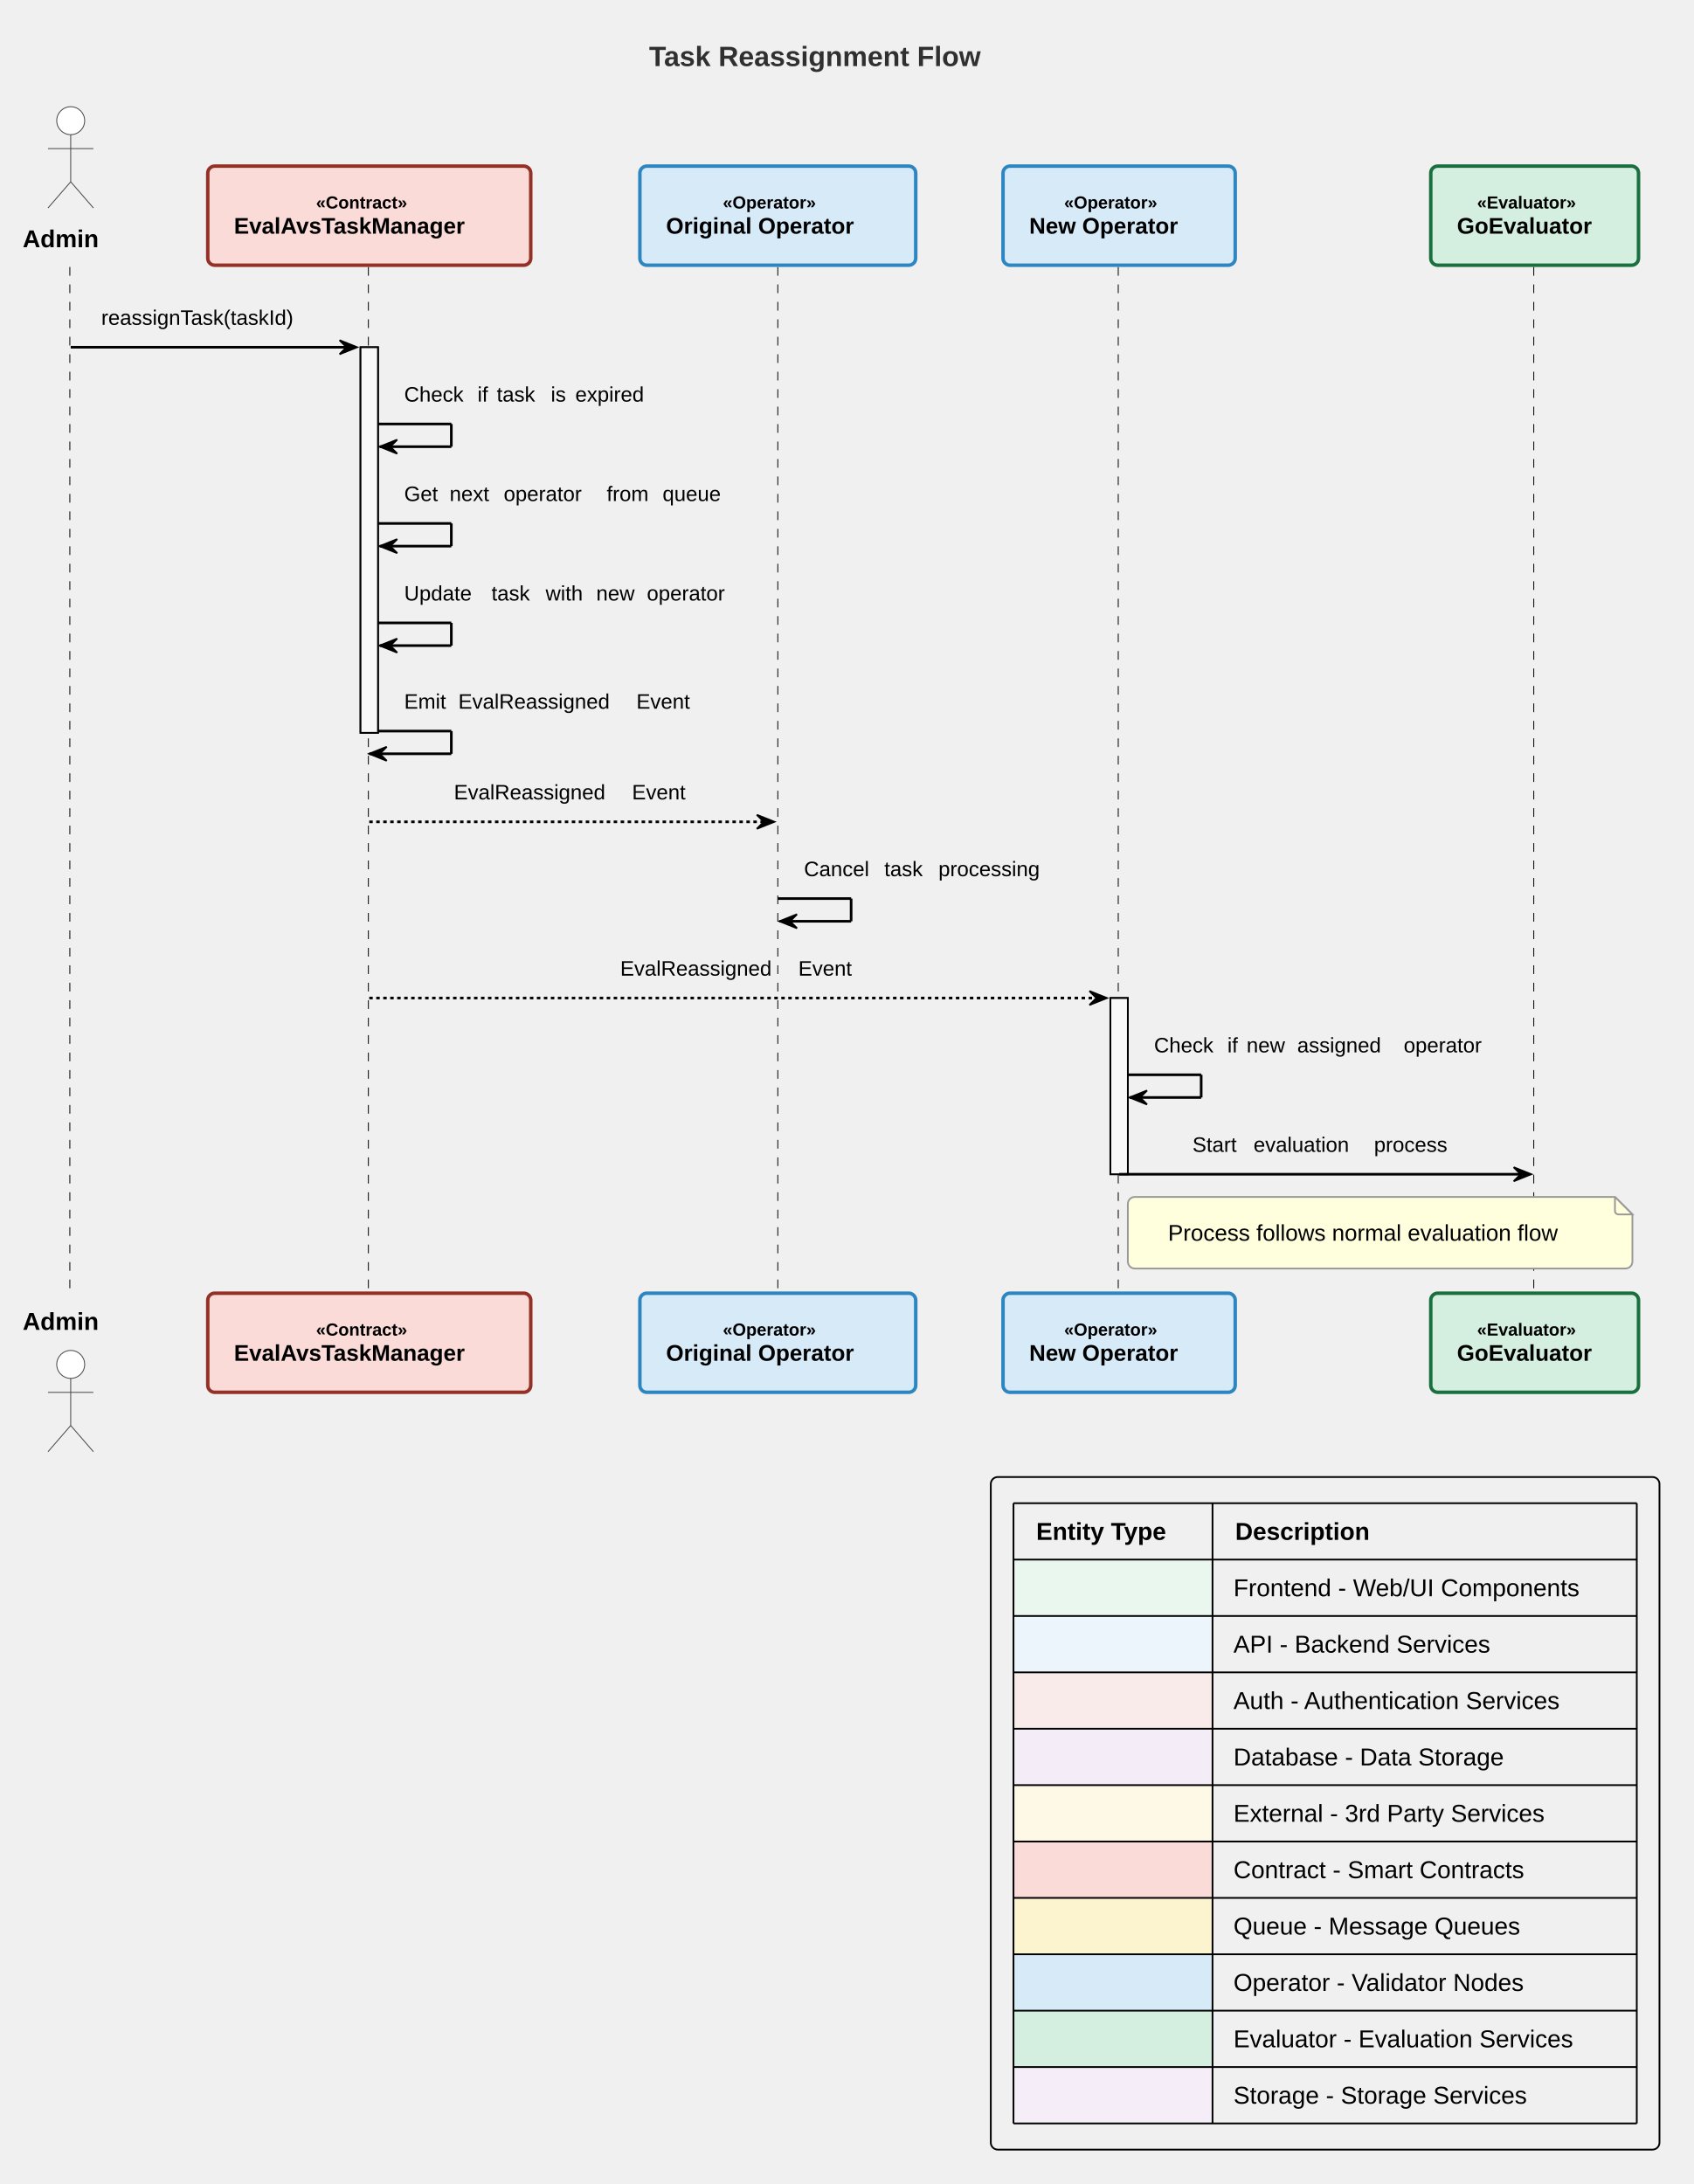
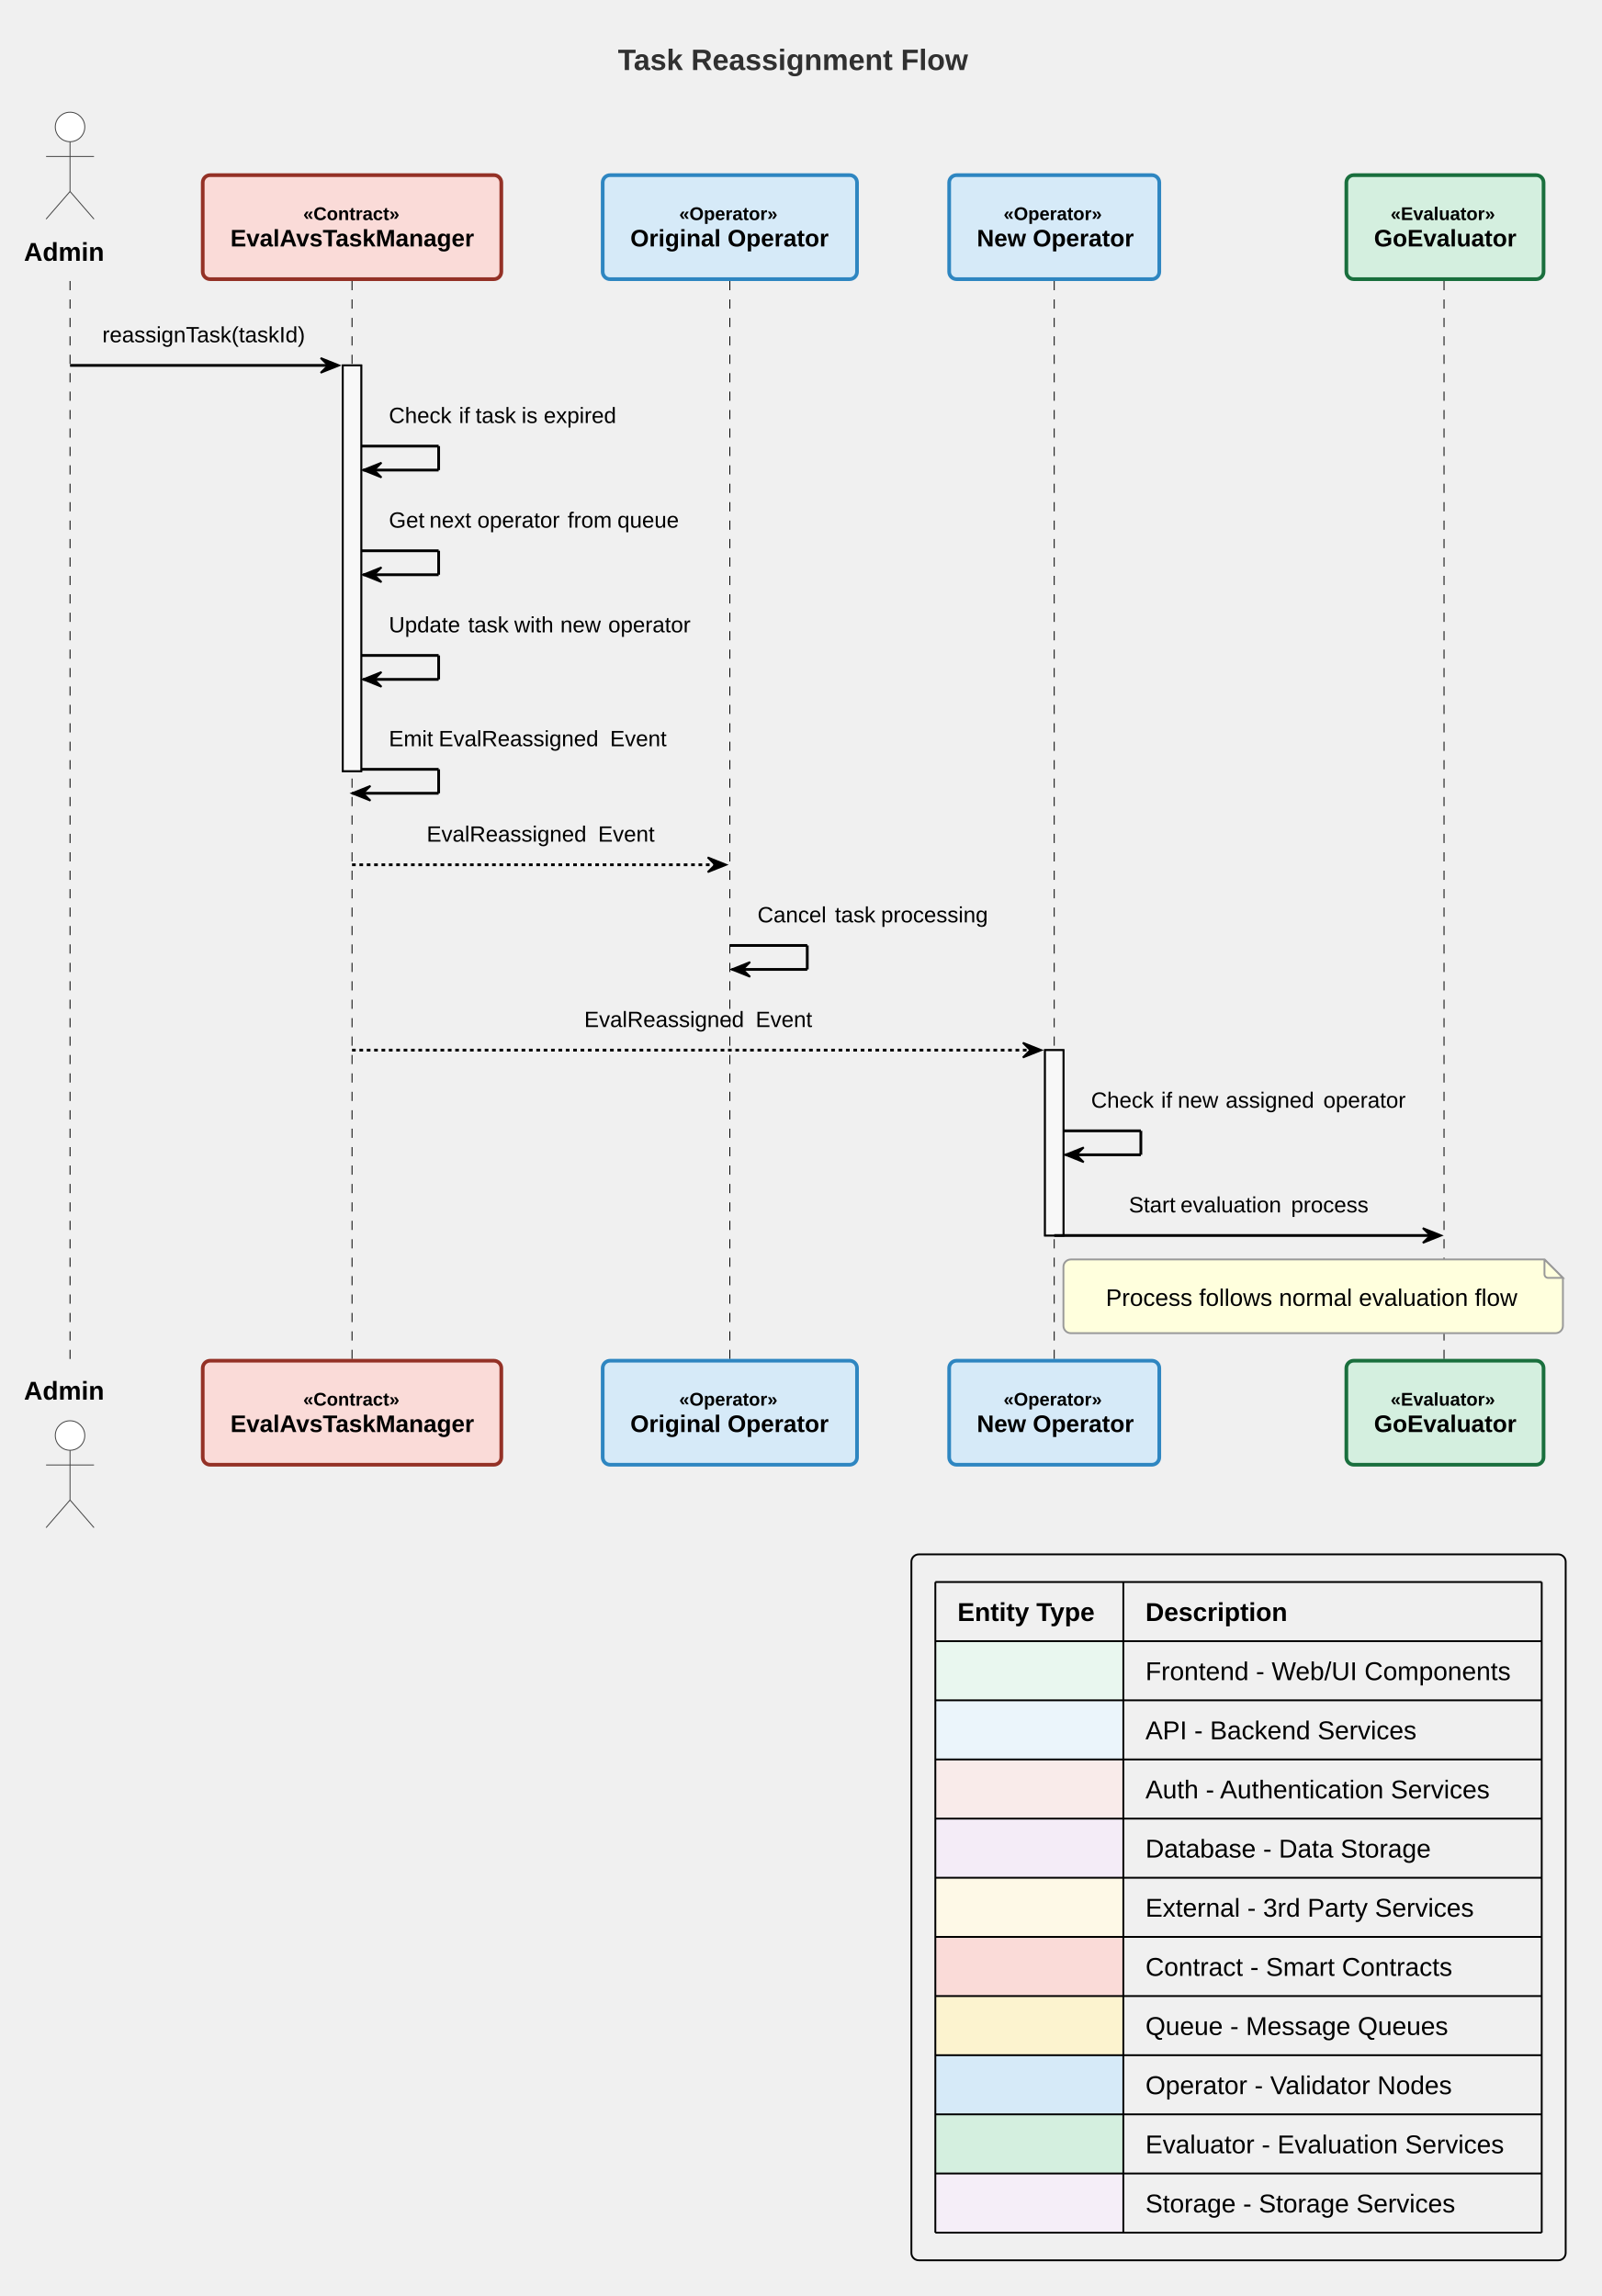
- <svg xmlns="http://www.w3.org/2000/svg" contentStyleType="text/css" height="1251px" preserveAspectRatio="none" style="width:970px;height:1251px;background:#FFFFFF;" version="1.1" viewBox="0 0 970 1251" width="970px" zoomAndPan="magnify">
+ <svg xmlns="http://www.w3.org/2000/svg" contentStyleType="text/css" height="1246px" preserveAspectRatio="none" style="width:869px;height:1246px;background:#FFFFFF;" version="1.1" viewBox="0 0 869 1246" width="869px" zoomAndPan="magnify">
  <defs />
  <g>
-     <text fill="#303030" font-family="Arial" font-size="16" font-weight="bold" lengthAdjust="spacing" textLength="219" x="371.75" y="37.852">Task Reassignment Flow</text>
-     <rect fill="#F8F8F8" height="220.875" style="stroke:#000000;stroke-width:1.0;" width="10" x="206.5" y="198.891" />
-     <rect fill="#F8F8F8" height="100.938" style="stroke:#000000;stroke-width:1.0;" width="10" x="636" y="571.672" />
-     <line style="stroke:#000000;stroke-width:0.5;stroke-dasharray:5.0,5.0;" x1="40" x2="40" y1="152.922" y2="741.742" />
-     <line style="stroke:#000000;stroke-width:0.5;stroke-dasharray:5.0,5.0;" x1="211" x2="211" y1="152.922" y2="741.742" />
-     <line style="stroke:#000000;stroke-width:0.5;stroke-dasharray:5.0,5.0;" x1="445.5" x2="445.5" y1="152.922" y2="741.742" />
-     <line style="stroke:#000000;stroke-width:0.5;stroke-dasharray:5.0,5.0;" x1="640.5" x2="640.5" y1="152.922" y2="741.742" />
-     <line style="stroke:#000000;stroke-width:0.5;stroke-dasharray:5.0,5.0;" x1="878.5" x2="878.5" y1="152.922" y2="741.742" />
-     <text fill="#000000" font-family="Arial" font-size="14" font-weight="bold" lengthAdjust="spacing" textLength="49" x="13" y="141.62">Admin</text>
-     <ellipse cx="40.5" cy="69.125" fill="#FFFFFF" rx="8" ry="8" style="stroke:#454545;stroke-width:0.5;" />
-     <path d="M40.5,77.125 L40.5,104.125 M27.5,85.125 L53.5,85.125 M40.5,104.125 L27.5,119.125 M40.5,104.125 L53.5,119.125 " fill="none" style="stroke:#454545;stroke-width:0.5;" />
-     <text fill="#000000" font-family="Arial" font-size="14" font-weight="bold" lengthAdjust="spacing" textLength="49" x="13" y="761.737">Admin</text>
-     <ellipse cx="40.5" cy="781.539" fill="#FFFFFF" rx="8" ry="8" style="stroke:#454545;stroke-width:0.5;" />
-     <path d="M40.5,789.539 L40.5,816.539 M27.5,797.539 L53.5,797.539 M40.5,816.539 L27.5,831.539 M40.5,816.539 L53.5,831.539 " fill="none" style="stroke:#454545;stroke-width:0.5;" />
-     <rect fill="#FADBD8" height="56.773" rx="4" ry="4" style="stroke:#943126;stroke-width:2.0;" width="185" x="119" y="95.148" />
-     <text fill="#000000" font-family="Arial" font-size="10" font-weight="bold" lengthAdjust="spacing" textLength="61" x="181" y="119.431">«Contract»</text>
-     <text fill="#000000" font-family="Arial" font-size="13" font-weight="bold" lengthAdjust="spacing" textLength="155" x="134" y="133.856">EvalAvsTaskManager</text>
-     <rect fill="#FADBD8" height="56.773" rx="4" ry="4" style="stroke:#943126;stroke-width:2.0;" width="185" x="119" y="740.742" />
-     <text fill="#000000" font-family="Arial" font-size="10" font-weight="bold" lengthAdjust="spacing" textLength="61" x="181" y="765.024">«Contract»</text>
-     <text fill="#000000" font-family="Arial" font-size="13" font-weight="bold" lengthAdjust="spacing" textLength="155" x="134" y="779.45">EvalAvsTaskManager</text>
-     <rect fill="#D6EAF8" height="56.773" rx="4" ry="4" style="stroke:#2E86C1;stroke-width:2.0;" width="158" x="366.5" y="95.148" />
-     <text fill="#000000" font-family="Arial" font-size="10" font-weight="bold" lengthAdjust="spacing" textLength="63" x="414" y="119.431">«Operator»</text>
-     <text fill="#000000" font-family="Arial" font-size="13" font-weight="bold" lengthAdjust="spacing" textLength="128" x="381.5" y="133.856">Original Operator</text>
-     <rect fill="#D6EAF8" height="56.773" rx="4" ry="4" style="stroke:#2E86C1;stroke-width:2.0;" width="158" x="366.5" y="740.742" />
-     <text fill="#000000" font-family="Arial" font-size="10" font-weight="bold" lengthAdjust="spacing" textLength="63" x="414" y="765.024">«Operator»</text>
-     <text fill="#000000" font-family="Arial" font-size="13" font-weight="bold" lengthAdjust="spacing" textLength="128" x="381.5" y="779.45">Original Operator</text>
-     <rect fill="#D6EAF8" height="56.773" rx="4" ry="4" style="stroke:#2E86C1;stroke-width:2.0;" width="133" x="574.5" y="95.148" />
-     <text fill="#000000" font-family="Arial" font-size="10" font-weight="bold" lengthAdjust="spacing" textLength="63" x="609.5" y="119.431">«Operator»</text>
-     <text fill="#000000" font-family="Arial" font-size="13" font-weight="bold" lengthAdjust="spacing" textLength="103" x="589.5" y="133.856">New Operator</text>
-     <rect fill="#D6EAF8" height="56.773" rx="4" ry="4" style="stroke:#2E86C1;stroke-width:2.0;" width="133" x="574.5" y="740.742" />
-     <text fill="#000000" font-family="Arial" font-size="10" font-weight="bold" lengthAdjust="spacing" textLength="63" x="609.5" y="765.024">«Operator»</text>
-     <text fill="#000000" font-family="Arial" font-size="13" font-weight="bold" lengthAdjust="spacing" textLength="103" x="589.5" y="779.45">New Operator</text>
-     <rect fill="#D4EFDF" height="56.773" rx="4" ry="4" style="stroke:#196F3D;stroke-width:2.0;" width="119" x="819.5" y="95.148" />
-     <text fill="#000000" font-family="Arial" font-size="10" font-weight="bold" lengthAdjust="spacing" textLength="66" x="846" y="119.431">«Evaluator»</text>
-     <text fill="#000000" font-family="Arial" font-size="13" font-weight="bold" lengthAdjust="spacing" textLength="89" x="834.5" y="133.856">GoEvaluator</text>
-     <rect fill="#D4EFDF" height="56.773" rx="4" ry="4" style="stroke:#196F3D;stroke-width:2.0;" width="119" x="819.5" y="740.742" />
-     <text fill="#000000" font-family="Arial" font-size="10" font-weight="bold" lengthAdjust="spacing" textLength="66" x="846" y="765.024">«Evaluator»</text>
-     <text fill="#000000" font-family="Arial" font-size="13" font-weight="bold" lengthAdjust="spacing" textLength="89" x="834.5" y="779.45">GoEvaluator</text>
-     <rect fill="#F8F8F8" height="220.875" style="stroke:#000000;stroke-width:1.0;" width="10" x="206.5" y="198.891" />
-     <rect fill="#F8F8F8" height="100.938" style="stroke:#000000;stroke-width:1.0;" width="10" x="636" y="571.672" />
-     <polygon fill="#000000" points="194.5,194.891,204.5,198.891,194.5,202.891,198.5,198.891" style="stroke:#000000;stroke-width:1.0;" />
-     <line style="stroke:#000000;stroke-width:1.5;" x1="40.5" x2="200.5" y1="198.891" y2="198.891" />
-     <text fill="#000000" font-family="Arial" font-size="12" lengthAdjust="spacing" textLength="131" x="58" y="186.06">reassignTask(taskId)</text>
-     <line style="stroke:#000000;stroke-width:1.5;" x1="216.5" x2="258.5" y1="242.859" y2="242.859" />
-     <line style="stroke:#000000;stroke-width:1.5;" x1="258.5" x2="258.5" y1="242.859" y2="255.859" />
-     <line style="stroke:#000000;stroke-width:1.5;" x1="217.5" x2="258.5" y1="255.859" y2="255.859" />
-     <polygon fill="#000000" points="227.5,251.859,217.5,255.859,227.5,259.859,223.5,255.859" style="stroke:#000000;stroke-width:1.0;" />
-     <text fill="#000000" font-family="Arial" font-size="12" lengthAdjust="spacing" textLength="38" x="231.5" y="230.029">Check</text>
-     <text fill="#000000" font-family="Arial" font-size="12" lengthAdjust="spacing" textLength="4" x="269.5" y="230.029"> </text>
-     <text fill="#000000" font-family="Arial" font-size="12" lengthAdjust="spacing" textLength="7" x="273.5" y="230.029">if</text>
-     <text fill="#000000" font-family="Arial" font-size="12" lengthAdjust="spacing" textLength="4" x="280.5" y="230.029"> </text>
-     <text fill="#000000" font-family="Arial" font-size="12" lengthAdjust="spacing" textLength="27" x="284.5" y="230.029">task</text>
-     <text fill="#000000" font-family="Arial" font-size="12" lengthAdjust="spacing" textLength="4" x="311.5" y="230.029"> </text>
-     <text fill="#000000" font-family="Arial" font-size="12" lengthAdjust="spacing" textLength="10" x="315.5" y="230.029">is</text>
-     <text fill="#000000" font-family="Arial" font-size="12" lengthAdjust="spacing" textLength="4" x="325.5" y="230.029"> </text>
-     <text fill="#000000" font-family="Arial" font-size="12" lengthAdjust="spacing" textLength="46" x="329.5" y="230.029">expired</text>
-     <line style="stroke:#000000;stroke-width:1.5;" x1="216.5" x2="258.5" y1="299.828" y2="299.828" />
-     <line style="stroke:#000000;stroke-width:1.5;" x1="258.5" x2="258.5" y1="299.828" y2="312.828" />
-     <line style="stroke:#000000;stroke-width:1.5;" x1="217.5" x2="258.5" y1="312.828" y2="312.828" />
-     <polygon fill="#000000" points="227.5,308.828,217.5,312.828,227.5,316.828,223.5,312.828" style="stroke:#000000;stroke-width:1.0;" />
-     <text fill="#000000" font-family="Arial" font-size="12" lengthAdjust="spacing" textLength="22" x="231.5" y="286.998">Get</text>
-     <text fill="#000000" font-family="Arial" font-size="12" lengthAdjust="spacing" textLength="4" x="253.5" y="286.998"> </text>
-     <text fill="#000000" font-family="Arial" font-size="12" lengthAdjust="spacing" textLength="27" x="257.5" y="286.998">next</text>
-     <text fill="#000000" font-family="Arial" font-size="12" lengthAdjust="spacing" textLength="4" x="284.5" y="286.998"> </text>
-     <text fill="#000000" font-family="Arial" font-size="12" lengthAdjust="spacing" textLength="55" x="288.5" y="286.998">operator</text>
-     <text fill="#000000" font-family="Arial" font-size="12" lengthAdjust="spacing" textLength="4" x="343.5" y="286.998"> </text>
-     <text fill="#000000" font-family="Arial" font-size="12" lengthAdjust="spacing" textLength="28" x="347.5" y="286.998">from</text>
-     <text fill="#000000" font-family="Arial" font-size="12" lengthAdjust="spacing" textLength="4" x="375.5" y="286.998"> </text>
-     <text fill="#000000" font-family="Arial" font-size="12" lengthAdjust="spacing" textLength="40" x="379.5" y="286.998">queue</text>
-     <line style="stroke:#000000;stroke-width:1.5;" x1="216.5" x2="258.5" y1="356.797" y2="356.797" />
-     <line style="stroke:#000000;stroke-width:1.5;" x1="258.5" x2="258.5" y1="356.797" y2="369.797" />
-     <line style="stroke:#000000;stroke-width:1.5;" x1="217.5" x2="258.5" y1="369.797" y2="369.797" />
-     <polygon fill="#000000" points="227.5,365.797,217.5,369.797,227.5,373.797,223.5,369.797" style="stroke:#000000;stroke-width:1.0;" />
-     <text fill="#000000" font-family="Arial" font-size="12" lengthAdjust="spacing" textLength="46" x="231.5" y="343.967">Update</text>
-     <text fill="#000000" font-family="Arial" font-size="12" lengthAdjust="spacing" textLength="4" x="277.5" y="343.967"> </text>
-     <text fill="#000000" font-family="Arial" font-size="12" lengthAdjust="spacing" textLength="27" x="281.5" y="343.967">task</text>
-     <text fill="#000000" font-family="Arial" font-size="12" lengthAdjust="spacing" textLength="4" x="308.5" y="343.967"> </text>
-     <text fill="#000000" font-family="Arial" font-size="12" lengthAdjust="spacing" textLength="25" x="312.5" y="343.967">with</text>
-     <text fill="#000000" font-family="Arial" font-size="12" lengthAdjust="spacing" textLength="4" x="337.5" y="343.967"> </text>
-     <text fill="#000000" font-family="Arial" font-size="12" lengthAdjust="spacing" textLength="25" x="341.5" y="343.967">new</text>
-     <text fill="#000000" font-family="Arial" font-size="12" lengthAdjust="spacing" textLength="4" x="366.5" y="343.967"> </text>
-     <text fill="#000000" font-family="Arial" font-size="12" lengthAdjust="spacing" textLength="55" x="370.5" y="343.967">operator</text>
-     <line style="stroke:#000000;stroke-width:1.5;" x1="216.5" x2="258.5" y1="418.766" y2="418.766" />
-     <line style="stroke:#000000;stroke-width:1.5;" x1="258.5" x2="258.5" y1="418.766" y2="431.766" />
-     <line style="stroke:#000000;stroke-width:1.5;" x1="211.5" x2="258.5" y1="431.766" y2="431.766" />
-     <polygon fill="#000000" points="221.5,427.766,211.5,431.766,221.5,435.766,217.5,431.766" style="stroke:#000000;stroke-width:1.0;" />
-     <text fill="#000000" font-family="Arial" font-size="12" lengthAdjust="spacing" textLength="27" x="231.5" y="405.935">Emit</text>
-     <text fill="#000000" font-family="Arial" font-size="12" lengthAdjust="spacing" textLength="4" x="258.5" y="405.935"> </text>
-     <text fill="#000000" font-family="Arial" font-size="12" lengthAdjust="spacing" textLength="98" x="262.5" y="405.935">EvalReassigned</text>
-     <text fill="#000000" font-family="Arial" font-size="12" lengthAdjust="spacing" textLength="4" x="360.5" y="405.935"> </text>
-     <text fill="#000000" font-family="Arial" font-size="12" lengthAdjust="spacing" textLength="35" x="364.5" y="405.935">Event</text>
-     <polygon fill="#000000" points="433.5,466.734,443.5,470.734,433.5,474.734,437.5,470.734" style="stroke:#000000;stroke-width:1.0;" />
-     <line style="stroke:#000000;stroke-width:1.5;stroke-dasharray:2.0,2.0;" x1="211.5" x2="439.5" y1="470.734" y2="470.734" />
-     <text fill="#000000" font-family="Arial" font-size="12" lengthAdjust="spacing" textLength="98" x="260" y="457.904">EvalReassigned</text>
-     <text fill="#000000" font-family="Arial" font-size="12" lengthAdjust="spacing" textLength="4" x="358" y="457.904"> </text>
-     <text fill="#000000" font-family="Arial" font-size="12" lengthAdjust="spacing" textLength="35" x="362" y="457.904">Event</text>
-     <line style="stroke:#000000;stroke-width:1.5;" x1="445.5" x2="487.5" y1="514.703" y2="514.703" />
-     <line style="stroke:#000000;stroke-width:1.5;" x1="487.5" x2="487.5" y1="514.703" y2="527.703" />
-     <line style="stroke:#000000;stroke-width:1.5;" x1="446.5" x2="487.5" y1="527.703" y2="527.703" />
-     <polygon fill="#000000" points="456.5,523.703,446.5,527.703,456.5,531.703,452.5,527.703" style="stroke:#000000;stroke-width:1.0;" />
-     <text fill="#000000" font-family="Arial" font-size="12" lengthAdjust="spacing" textLength="42" x="460.5" y="501.873">Cancel</text>
-     <text fill="#000000" font-family="Arial" font-size="12" lengthAdjust="spacing" textLength="4" x="502.5" y="501.873"> </text>
-     <text fill="#000000" font-family="Arial" font-size="12" lengthAdjust="spacing" textLength="27" x="506.5" y="501.873">task</text>
-     <text fill="#000000" font-family="Arial" font-size="12" lengthAdjust="spacing" textLength="4" x="533.5" y="501.873"> </text>
-     <text fill="#000000" font-family="Arial" font-size="12" lengthAdjust="spacing" textLength="69" x="537.5" y="501.873">processing</text>
-     <polygon fill="#000000" points="624,567.672,634,571.672,624,575.672,628,571.672" style="stroke:#000000;stroke-width:1.0;" />
-     <line style="stroke:#000000;stroke-width:1.5;stroke-dasharray:2.0,2.0;" x1="211.5" x2="630" y1="571.672" y2="571.672" />
-     <text fill="#000000" font-family="Arial" font-size="12" lengthAdjust="spacing" textLength="98" x="355.25" y="558.842">EvalReassigned</text>
-     <text fill="#000000" font-family="Arial" font-size="12" lengthAdjust="spacing" textLength="4" x="453.25" y="558.842"> </text>
-     <text fill="#000000" font-family="Arial" font-size="12" lengthAdjust="spacing" textLength="35" x="457.25" y="558.842">Event</text>
-     <line style="stroke:#000000;stroke-width:1.5;" x1="646" x2="688" y1="615.641" y2="615.641" />
-     <line style="stroke:#000000;stroke-width:1.5;" x1="688" x2="688" y1="615.641" y2="628.641" />
-     <line style="stroke:#000000;stroke-width:1.5;" x1="647" x2="688" y1="628.641" y2="628.641" />
-     <polygon fill="#000000" points="657,624.641,647,628.641,657,632.641,653,628.641" style="stroke:#000000;stroke-width:1.0;" />
-     <text fill="#000000" font-family="Arial" font-size="12" lengthAdjust="spacing" textLength="38" x="661" y="602.811">Check</text>
-     <text fill="#000000" font-family="Arial" font-size="12" lengthAdjust="spacing" textLength="4" x="699" y="602.811"> </text>
-     <text fill="#000000" font-family="Arial" font-size="12" lengthAdjust="spacing" textLength="7" x="703" y="602.811">if</text>
-     <text fill="#000000" font-family="Arial" font-size="12" lengthAdjust="spacing" textLength="4" x="710" y="602.811"> </text>
-     <text fill="#000000" font-family="Arial" font-size="12" lengthAdjust="spacing" textLength="25" x="714" y="602.811">new</text>
-     <text fill="#000000" font-family="Arial" font-size="12" lengthAdjust="spacing" textLength="4" x="739" y="602.811"> </text>
-     <text fill="#000000" font-family="Arial" font-size="12" lengthAdjust="spacing" textLength="57" x="743" y="602.811">assigned</text>
-     <text fill="#000000" font-family="Arial" font-size="12" lengthAdjust="spacing" textLength="4" x="800" y="602.811"> </text>
-     <text fill="#000000" font-family="Arial" font-size="12" lengthAdjust="spacing" textLength="55" x="804" y="602.811">operator</text>
-     <polygon fill="#000000" points="867,668.609,877,672.609,867,676.609,871,672.609" style="stroke:#000000;stroke-width:1.0;" />
-     <line style="stroke:#000000;stroke-width:1.5;" x1="641" x2="873" y1="672.609" y2="672.609" />
-     <text fill="#000000" font-family="Arial" font-size="12" lengthAdjust="spacing" textLength="31" x="683" y="659.779">Start</text>
-     <text fill="#000000" font-family="Arial" font-size="12" lengthAdjust="spacing" textLength="4" x="714" y="659.779"> </text>
-     <text fill="#000000" font-family="Arial" font-size="12" lengthAdjust="spacing" textLength="65" x="718" y="659.779">evaluation</text>
-     <text fill="#000000" font-family="Arial" font-size="12" lengthAdjust="spacing" textLength="4" x="783" y="659.779"> </text>
-     <text fill="#000000" font-family="Arial" font-size="12" lengthAdjust="spacing" textLength="50" x="787" y="659.779">process</text>
-     <path d="M646,689.609 L646,722.609 A4,4 0 0 0 650,726.609 L931,726.609 A4,4 0 0 0 935,722.609 L935,695.609 L925,685.609 L650,685.609 A4,4 0 0 0 646,689.609 " fill="#FFFFDD" style="stroke:#999999;stroke-width:1.0;" />
-     <path d="M925,685.609 L925,693.609 A2,2 0 0 0 927,695.609 L935,695.609 L925,685.609 " fill="#FFFFDD" style="stroke:#999999;stroke-width:1.0;" />
-     <text fill="#000000" font-family="Arial" font-size="13" lengthAdjust="spacing" textLength="243" x="669" y="710.676">Process follows normal evaluation flow</text>
-     <rect fill="none" height="385.266" id="_legend" rx="4" ry="4" style="stroke:#000000;stroke-width:1.0;" width="383" x="567.5" y="846.039" />
-     <text fill="#000000" font-family="Arial" font-size="14" font-weight="bold" lengthAdjust="spacing" textLength="88" x="593.5" y="882.034">Entity Type</text>
-     <text fill="#000000" font-family="Arial" font-size="14" font-weight="bold" lengthAdjust="spacing" textLength="90" x="707.5" y="882.034">Description</text>
-     <rect fill="#E9F7EF" height="32.297" style="stroke:none;stroke-width:1.0;" width="114" x="580.5" y="893.336" />
-     <text fill="#000000" font-family="Arial" font-size="14" lengthAdjust="spacing" textLength="4" x="588.5" y="914.331"> </text>
-     <text fill="#000000" font-family="Arial" font-size="14" lengthAdjust="spacing" textLength="219" x="706.5" y="914.331">Frontend - Web/UI Components</text>
-     <rect fill="#EBF5FB" height="32.297" style="stroke:none;stroke-width:1.0;" width="114" x="580.5" y="925.633" />
-     <text fill="#000000" font-family="Arial" font-size="14" lengthAdjust="spacing" textLength="4" x="588.5" y="946.628"> </text>
-     <text fill="#000000" font-family="Arial" font-size="14" lengthAdjust="spacing" textLength="157" x="706.5" y="946.628">API - Backend Services</text>
-     <rect fill="#F9EBEA" height="32.297" style="stroke:none;stroke-width:1.0;" width="114" x="580.5" y="957.93" />
-     <text fill="#000000" font-family="Arial" font-size="14" lengthAdjust="spacing" textLength="4" x="588.5" y="978.925"> </text>
-     <text fill="#000000" font-family="Arial" font-size="14" lengthAdjust="spacing" textLength="207" x="706.5" y="978.925">Auth - Authentication Services</text>
-     <rect fill="#F4ECF7" height="32.297" style="stroke:none;stroke-width:1.0;" width="114" x="580.5" y="990.227" />
-     <text fill="#000000" font-family="Arial" font-size="14" lengthAdjust="spacing" textLength="4" x="588.5" y="1011.222"> </text>
-     <text fill="#000000" font-family="Arial" font-size="14" lengthAdjust="spacing" textLength="169" x="706.5" y="1011.222">Database - Data Storage</text>
-     <rect fill="#FEF9E7" height="32.297" style="stroke:none;stroke-width:1.0;" width="114" x="580.5" y="1022.523" />
-     <text fill="#000000" font-family="Arial" font-size="14" lengthAdjust="spacing" textLength="4" x="588.5" y="1043.519"> </text>
-     <text fill="#000000" font-family="Arial" font-size="14" lengthAdjust="spacing" textLength="191" x="706.5" y="1043.519">External - 3rd Party Services</text>
-     <rect fill="#FADBD8" height="32.297" style="stroke:none;stroke-width:1.0;" width="114" x="580.5" y="1054.82" />
-     <text fill="#000000" font-family="Arial" font-size="14" lengthAdjust="spacing" textLength="4" x="588.5" y="1075.815"> </text>
-     <text fill="#000000" font-family="Arial" font-size="14" lengthAdjust="spacing" textLength="183" x="706.5" y="1075.815">Contract - Smart Contracts</text>
-     <rect fill="#FCF3CF" height="32.297" style="stroke:none;stroke-width:1.0;" width="114" x="580.5" y="1087.117" />
-     <text fill="#000000" font-family="Arial" font-size="14" lengthAdjust="spacing" textLength="4" x="588.5" y="1108.112"> </text>
-     <text fill="#000000" font-family="Arial" font-size="14" lengthAdjust="spacing" textLength="182" x="706.5" y="1108.112">Queue - Message Queues</text>
-     <rect fill="#D6EAF8" height="32.297" style="stroke:none;stroke-width:1.0;" width="114" x="580.5" y="1119.414" />
-     <text fill="#000000" font-family="Arial" font-size="14" lengthAdjust="spacing" textLength="4" x="588.5" y="1140.409"> </text>
-     <text fill="#000000" font-family="Arial" font-size="14" lengthAdjust="spacing" textLength="182" x="706.5" y="1140.409">Operator - Validator Nodes</text>
-     <rect fill="#D4EFDF" height="32.297" style="stroke:none;stroke-width:1.0;" width="114" x="580.5" y="1151.711" />
-     <text fill="#000000" font-family="Arial" font-size="14" lengthAdjust="spacing" textLength="4" x="588.5" y="1172.706"> </text>
-     <text fill="#000000" font-family="Arial" font-size="14" lengthAdjust="spacing" textLength="208" x="706.5" y="1172.706">Evaluator - Evaluation Services</text>
-     <rect fill="#F5EEF8" height="32.297" style="stroke:none;stroke-width:1.0;" width="114" x="580.5" y="1184.008" />
-     <text fill="#000000" font-family="Arial" font-size="14" lengthAdjust="spacing" textLength="4" x="588.5" y="1205.003"> </text>
-     <text fill="#000000" font-family="Arial" font-size="14" lengthAdjust="spacing" textLength="183" x="706.5" y="1205.003">Storage - Storage Services</text>
-     <line style="stroke:#000000;stroke-width:1.0;" x1="580.5" x2="937.5" y1="861.039" y2="861.039" />
-     <line style="stroke:#000000;stroke-width:1.0;" x1="580.5" x2="937.5" y1="893.336" y2="893.336" />
-     <line style="stroke:#000000;stroke-width:1.0;" x1="580.5" x2="937.5" y1="925.633" y2="925.633" />
-     <line style="stroke:#000000;stroke-width:1.0;" x1="580.5" x2="937.5" y1="957.93" y2="957.93" />
-     <line style="stroke:#000000;stroke-width:1.0;" x1="580.5" x2="937.5" y1="990.227" y2="990.227" />
-     <line style="stroke:#000000;stroke-width:1.0;" x1="580.5" x2="937.5" y1="1022.523" y2="1022.523" />
-     <line style="stroke:#000000;stroke-width:1.0;" x1="580.5" x2="937.5" y1="1054.82" y2="1054.82" />
-     <line style="stroke:#000000;stroke-width:1.0;" x1="580.5" x2="937.5" y1="1087.117" y2="1087.117" />
-     <line style="stroke:#000000;stroke-width:1.0;" x1="580.5" x2="937.5" y1="1119.414" y2="1119.414" />
-     <line style="stroke:#000000;stroke-width:1.0;" x1="580.5" x2="937.5" y1="1151.711" y2="1151.711" />
-     <line style="stroke:#000000;stroke-width:1.0;" x1="580.5" x2="937.5" y1="1184.008" y2="1184.008" />
-     <line style="stroke:#000000;stroke-width:1.0;" x1="580.5" x2="937.5" y1="1216.305" y2="1216.305" />
-     <line style="stroke:#000000;stroke-width:1.0;" x1="580.5" x2="580.5" y1="861.039" y2="1216.305" />
-     <line style="stroke:#000000;stroke-width:1.0;" x1="694.5" x2="694.5" y1="861.039" y2="1216.305" />
-     <line style="stroke:#000000;stroke-width:1.0;" x1="937.5" x2="937.5" y1="861.039" y2="1216.305" />
+     <text fill="#303030" font-family="Arial" font-size="16" font-weight="bold" lengthAdjust="spacing" textLength="191" x="335.25" y="38.008">Task Reassignment Flow</text>
+     <rect fill="#F8F8F8" height="220.195" style="stroke:#000000;stroke-width:1.0;" width="10" x="186" y="198.296" />
+     <rect fill="#F8F8F8" height="100.598" style="stroke:#000000;stroke-width:1.0;" width="10" x="567" y="569.888" />
+     <line style="stroke:#000000;stroke-width:0.5;stroke-dasharray:5.0,5.0;" x1="38" x2="38" y1="152.497" y2="739.434" />
+     <line style="stroke:#000000;stroke-width:0.5;stroke-dasharray:5.0,5.0;" x1="191" x2="191" y1="152.497" y2="739.434" />
+     <line style="stroke:#000000;stroke-width:0.5;stroke-dasharray:5.0,5.0;" x1="396" x2="396" y1="152.497" y2="739.434" />
+     <line style="stroke:#000000;stroke-width:0.5;stroke-dasharray:5.0,5.0;" x1="572" x2="572" y1="152.497" y2="739.434" />
+     <line style="stroke:#000000;stroke-width:0.5;stroke-dasharray:5.0,5.0;" x1="783.5" x2="783.5" y1="152.497" y2="739.434" />
+     <text fill="#000000" font-family="Arial" font-size="14" font-weight="bold" lengthAdjust="spacing" textLength="44" x="13" y="141.53">Admin</text>
+     <ellipse cx="38" cy="68.898" fill="#FFFFFF" rx="8" ry="8" style="stroke:#454545;stroke-width:0.5;" />
+     <path d="M38,76.898 L38,103.898 M25,84.898 L51,84.898 M38,103.898 L25,118.898 M38,103.898 L51,118.898 " fill="none" style="stroke:#454545;stroke-width:0.5;" />
+     <text fill="#000000" font-family="Arial" font-size="14" font-weight="bold" lengthAdjust="spacing" textLength="44" x="13" y="759.566">Admin</text>
+     <ellipse cx="38" cy="779.033" fill="#FFFFFF" rx="8" ry="8" style="stroke:#454545;stroke-width:0.5;" />
+     <path d="M38,787.033 L38,814.033 M25,795.033 L51,795.033 M38,814.033 L25,829.033 M38,814.033 L51,829.033 " fill="none" style="stroke:#454545;stroke-width:0.5;" />
+     <rect fill="#FADBD8" height="56.448" rx="4" ry="4" style="stroke:#943126;stroke-width:2.0;" width="162" x="110" y="95.049" />
+     <text fill="#000000" font-family="Arial" font-size="10" font-weight="bold" lengthAdjust="spacing" textLength="53" x="164.5" y="119.429">«Contract»</text>
+     <text fill="#000000" font-family="Arial" font-size="13" font-weight="bold" lengthAdjust="spacing" textLength="132" x="125" y="133.742">EvalAvsTaskManager</text>
+     <rect fill="#FADBD8" height="56.448" rx="4" ry="4" style="stroke:#943126;stroke-width:2.0;" width="162" x="110" y="738.434" />
+     <text fill="#000000" font-family="Arial" font-size="10" font-weight="bold" lengthAdjust="spacing" textLength="53" x="164.5" y="762.814">«Contract»</text>
+     <text fill="#000000" font-family="Arial" font-size="13" font-weight="bold" lengthAdjust="spacing" textLength="132" x="125" y="777.127">EvalAvsTaskManager</text>
+     <rect fill="#D6EAF8" height="56.448" rx="4" ry="4" style="stroke:#2E86C1;stroke-width:2.0;" width="138" x="327" y="95.049" />
+     <text fill="#000000" font-family="Arial" font-size="10" font-weight="bold" lengthAdjust="spacing" textLength="55" x="368.5" y="119.429">«Operator»</text>
+     <text fill="#000000" font-family="Arial" font-size="13" font-weight="bold" lengthAdjust="spacing" textLength="108" x="342" y="133.742">Original Operator</text>
+     <rect fill="#D6EAF8" height="56.448" rx="4" ry="4" style="stroke:#2E86C1;stroke-width:2.0;" width="138" x="327" y="738.434" />
+     <text fill="#000000" font-family="Arial" font-size="10" font-weight="bold" lengthAdjust="spacing" textLength="55" x="368.5" y="762.814">«Operator»</text>
+     <text fill="#000000" font-family="Arial" font-size="13" font-weight="bold" lengthAdjust="spacing" textLength="108" x="342" y="777.127">Original Operator</text>
+     <rect fill="#D6EAF8" height="56.448" rx="4" ry="4" style="stroke:#2E86C1;stroke-width:2.0;" width="114" x="515" y="95.049" />
+     <text fill="#000000" font-family="Arial" font-size="10" font-weight="bold" lengthAdjust="spacing" textLength="55" x="544.5" y="119.429">«Operator»</text>
+     <text fill="#000000" font-family="Arial" font-size="13" font-weight="bold" lengthAdjust="spacing" textLength="84" x="530" y="133.742">New Operator</text>
+     <rect fill="#D6EAF8" height="56.448" rx="4" ry="4" style="stroke:#2E86C1;stroke-width:2.0;" width="114" x="515" y="738.434" />
+     <text fill="#000000" font-family="Arial" font-size="10" font-weight="bold" lengthAdjust="spacing" textLength="55" x="544.5" y="762.814">«Operator»</text>
+     <text fill="#000000" font-family="Arial" font-size="13" font-weight="bold" lengthAdjust="spacing" textLength="84" x="530" y="777.127">New Operator</text>
+     <rect fill="#D4EFDF" height="56.448" rx="4" ry="4" style="stroke:#196F3D;stroke-width:2.0;" width="107" x="730.5" y="95.049" />
+     <text fill="#000000" font-family="Arial" font-size="10" font-weight="bold" lengthAdjust="spacing" textLength="59" x="754.5" y="119.429">«Evaluator»</text>
+     <text fill="#000000" font-family="Arial" font-size="13" font-weight="bold" lengthAdjust="spacing" textLength="77" x="745.5" y="133.742">GoEvaluator</text>
+     <rect fill="#D4EFDF" height="56.448" rx="4" ry="4" style="stroke:#196F3D;stroke-width:2.0;" width="107" x="730.5" y="738.434" />
+     <text fill="#000000" font-family="Arial" font-size="10" font-weight="bold" lengthAdjust="spacing" textLength="59" x="754.5" y="762.814">«Evaluator»</text>
+     <text fill="#000000" font-family="Arial" font-size="13" font-weight="bold" lengthAdjust="spacing" textLength="77" x="745.5" y="777.127">GoEvaluator</text>
+     <rect fill="#F8F8F8" height="220.195" style="stroke:#000000;stroke-width:1.0;" width="10" x="186" y="198.296" />
+     <rect fill="#F8F8F8" height="100.598" style="stroke:#000000;stroke-width:1.0;" width="10" x="567" y="569.888" />
+     <polygon fill="#000000" points="174,194.296,184,198.296,174,202.296,178,198.296" style="stroke:#000000;stroke-width:1.0;" />
+     <line style="stroke:#000000;stroke-width:1.5;" x1="38" x2="180" y1="198.296" y2="198.296" />
+     <text fill="#000000" font-family="Arial" font-size="12" lengthAdjust="spacing" textLength="113" x="55.5" y="185.753">reassignTask(taskId)</text>
+     <line style="stroke:#000000;stroke-width:1.5;" x1="196" x2="238" y1="242.095" y2="242.095" />
+     <line style="stroke:#000000;stroke-width:1.5;" x1="238" x2="238" y1="242.095" y2="255.095" />
+     <line style="stroke:#000000;stroke-width:1.5;" x1="197" x2="238" y1="255.095" y2="255.095" />
+     <polygon fill="#000000" points="207,251.095,197,255.095,207,259.095,203,255.095" style="stroke:#000000;stroke-width:1.0;" />
+     <text fill="#000000" font-family="Arial" font-size="12" lengthAdjust="spacing" textLength="35" x="211" y="229.552">Check</text>
+     <text fill="#000000" font-family="Arial" font-size="12" lengthAdjust="spacing" textLength="3" x="246" y="229.552"> </text>
+     <text fill="#000000" font-family="Arial" font-size="12" lengthAdjust="spacing" textLength="6" x="249" y="229.552">if</text>
+     <text fill="#000000" font-family="Arial" font-size="12" lengthAdjust="spacing" textLength="3" x="255" y="229.552"> </text>
+     <text fill="#000000" font-family="Arial" font-size="12" lengthAdjust="spacing" textLength="22" x="258" y="229.552">task</text>
+     <text fill="#000000" font-family="Arial" font-size="12" lengthAdjust="spacing" textLength="3" x="280" y="229.552"> </text>
+     <text fill="#000000" font-family="Arial" font-size="12" lengthAdjust="spacing" textLength="9" x="283" y="229.552">is</text>
+     <text fill="#000000" font-family="Arial" font-size="12" lengthAdjust="spacing" textLength="3" x="292" y="229.552"> </text>
+     <text fill="#000000" font-family="Arial" font-size="12" lengthAdjust="spacing" textLength="41" x="295" y="229.552">expired</text>
+     <line style="stroke:#000000;stroke-width:1.5;" x1="196" x2="238" y1="298.894" y2="298.894" />
+     <line style="stroke:#000000;stroke-width:1.5;" x1="238" x2="238" y1="298.894" y2="311.894" />
+     <line style="stroke:#000000;stroke-width:1.5;" x1="197" x2="238" y1="311.894" y2="311.894" />
+     <polygon fill="#000000" points="207,307.894,197,311.894,207,315.894,203,311.894" style="stroke:#000000;stroke-width:1.0;" />
+     <text fill="#000000" font-family="Arial" font-size="12" lengthAdjust="spacing" textLength="19" x="211" y="286.351">Get</text>
+     <text fill="#000000" font-family="Arial" font-size="12" lengthAdjust="spacing" textLength="3" x="230" y="286.351"> </text>
+     <text fill="#000000" font-family="Arial" font-size="12" lengthAdjust="spacing" textLength="23" x="233" y="286.351">next</text>
+     <text fill="#000000" font-family="Arial" font-size="12" lengthAdjust="spacing" textLength="3" x="256" y="286.351"> </text>
+     <text fill="#000000" font-family="Arial" font-size="12" lengthAdjust="spacing" textLength="46" x="259" y="286.351">operator</text>
+     <text fill="#000000" font-family="Arial" font-size="12" lengthAdjust="spacing" textLength="3" x="305" y="286.351"> </text>
+     <text fill="#000000" font-family="Arial" font-size="12" lengthAdjust="spacing" textLength="24" x="308" y="286.351">from</text>
+     <text fill="#000000" font-family="Arial" font-size="12" lengthAdjust="spacing" textLength="3" x="332" y="286.351"> </text>
+     <text fill="#000000" font-family="Arial" font-size="12" lengthAdjust="spacing" textLength="35" x="335" y="286.351">queue</text>
+     <line style="stroke:#000000;stroke-width:1.5;" x1="196" x2="238" y1="355.692" y2="355.692" />
+     <line style="stroke:#000000;stroke-width:1.5;" x1="238" x2="238" y1="355.692" y2="368.692" />
+     <line style="stroke:#000000;stroke-width:1.5;" x1="197" x2="238" y1="368.692" y2="368.692" />
+     <polygon fill="#000000" points="207,364.692,197,368.692,207,372.692,203,368.692" style="stroke:#000000;stroke-width:1.0;" />
+     <text fill="#000000" font-family="Arial" font-size="12" lengthAdjust="spacing" textLength="40" x="211" y="343.149">Update</text>
+     <text fill="#000000" font-family="Arial" font-size="12" lengthAdjust="spacing" textLength="3" x="251" y="343.149"> </text>
+     <text fill="#000000" font-family="Arial" font-size="12" lengthAdjust="spacing" textLength="22" x="254" y="343.149">task</text>
+     <text fill="#000000" font-family="Arial" font-size="12" lengthAdjust="spacing" textLength="3" x="276" y="343.149"> </text>
+     <text fill="#000000" font-family="Arial" font-size="12" lengthAdjust="spacing" textLength="22" x="279" y="343.149">with</text>
+     <text fill="#000000" font-family="Arial" font-size="12" lengthAdjust="spacing" textLength="3" x="301" y="343.149"> </text>
+     <text fill="#000000" font-family="Arial" font-size="12" lengthAdjust="spacing" textLength="23" x="304" y="343.149">new</text>
+     <text fill="#000000" font-family="Arial" font-size="12" lengthAdjust="spacing" textLength="3" x="327" y="343.149"> </text>
+     <text fill="#000000" font-family="Arial" font-size="12" lengthAdjust="spacing" textLength="46" x="330" y="343.149">operator</text>
+     <line style="stroke:#000000;stroke-width:1.5;" x1="196" x2="238" y1="417.491" y2="417.491" />
+     <line style="stroke:#000000;stroke-width:1.5;" x1="238" x2="238" y1="417.491" y2="430.491" />
+     <line style="stroke:#000000;stroke-width:1.5;" x1="191" x2="238" y1="430.491" y2="430.491" />
+     <polygon fill="#000000" points="201,426.491,191,430.491,201,434.491,197,430.491" style="stroke:#000000;stroke-width:1.0;" />
+     <text fill="#000000" font-family="Arial" font-size="12" lengthAdjust="spacing" textLength="24" x="211" y="404.948">Emit</text>
+     <text fill="#000000" font-family="Arial" font-size="12" lengthAdjust="spacing" textLength="3" x="235" y="404.948"> </text>
+     <text fill="#000000" font-family="Arial" font-size="12" lengthAdjust="spacing" textLength="90" x="238" y="404.948">EvalReassigned</text>
+     <text fill="#000000" font-family="Arial" font-size="12" lengthAdjust="spacing" textLength="3" x="328" y="404.948"> </text>
+     <text fill="#000000" font-family="Arial" font-size="12" lengthAdjust="spacing" textLength="31" x="331" y="404.948">Event</text>
+     <polygon fill="#000000" points="384,465.29,394,469.29,384,473.29,388,469.29" style="stroke:#000000;stroke-width:1.0;" />
+     <line style="stroke:#000000;stroke-width:1.5;stroke-dasharray:2.0,2.0;" x1="191" x2="390" y1="469.29" y2="469.29" />
+     <text fill="#000000" font-family="Arial" font-size="12" lengthAdjust="spacing" textLength="90" x="231.5" y="456.747">EvalReassigned</text>
+     <text fill="#000000" font-family="Arial" font-size="12" lengthAdjust="spacing" textLength="3" x="321.5" y="456.747"> </text>
+     <text fill="#000000" font-family="Arial" font-size="12" lengthAdjust="spacing" textLength="31" x="324.5" y="456.747">Event</text>
+     <line style="stroke:#000000;stroke-width:1.5;" x1="396" x2="438" y1="513.089" y2="513.089" />
+     <line style="stroke:#000000;stroke-width:1.5;" x1="438" x2="438" y1="513.089" y2="526.089" />
+     <line style="stroke:#000000;stroke-width:1.5;" x1="397" x2="438" y1="526.089" y2="526.089" />
+     <polygon fill="#000000" points="407,522.089,397,526.089,407,530.089,403,526.089" style="stroke:#000000;stroke-width:1.0;" />
+     <text fill="#000000" font-family="Arial" font-size="12" lengthAdjust="spacing" textLength="39" x="411" y="500.546">Cancel</text>
+     <text fill="#000000" font-family="Arial" font-size="12" lengthAdjust="spacing" textLength="3" x="450" y="500.546"> </text>
+     <text fill="#000000" font-family="Arial" font-size="12" lengthAdjust="spacing" textLength="22" x="453" y="500.546">task</text>
+     <text fill="#000000" font-family="Arial" font-size="12" lengthAdjust="spacing" textLength="3" x="475" y="500.546"> </text>
+     <text fill="#000000" font-family="Arial" font-size="12" lengthAdjust="spacing" textLength="60" x="478" y="500.546">processing</text>
+     <polygon fill="#000000" points="555,565.888,565,569.888,555,573.888,559,569.888" style="stroke:#000000;stroke-width:1.0;" />
+     <line style="stroke:#000000;stroke-width:1.5;stroke-dasharray:2.0,2.0;" x1="191" x2="561" y1="569.888" y2="569.888" />
+     <text fill="#000000" font-family="Arial" font-size="12" lengthAdjust="spacing" textLength="90" x="317" y="557.345">EvalReassigned</text>
+     <text fill="#000000" font-family="Arial" font-size="12" lengthAdjust="spacing" textLength="3" x="407" y="557.345"> </text>
+     <text fill="#000000" font-family="Arial" font-size="12" lengthAdjust="spacing" textLength="31" x="410" y="557.345">Event</text>
+     <line style="stroke:#000000;stroke-width:1.5;" x1="577" x2="619" y1="613.687" y2="613.687" />
+     <line style="stroke:#000000;stroke-width:1.5;" x1="619" x2="619" y1="613.687" y2="626.687" />
+     <line style="stroke:#000000;stroke-width:1.5;" x1="578" x2="619" y1="626.687" y2="626.687" />
+     <polygon fill="#000000" points="588,622.687,578,626.687,588,630.687,584,626.687" style="stroke:#000000;stroke-width:1.0;" />
+     <text fill="#000000" font-family="Arial" font-size="12" lengthAdjust="spacing" textLength="35" x="592" y="601.144">Check</text>
+     <text fill="#000000" font-family="Arial" font-size="12" lengthAdjust="spacing" textLength="3" x="627" y="601.144"> </text>
+     <text fill="#000000" font-family="Arial" font-size="12" lengthAdjust="spacing" textLength="6" x="630" y="601.144">if</text>
+     <text fill="#000000" font-family="Arial" font-size="12" lengthAdjust="spacing" textLength="3" x="636" y="601.144"> </text>
+     <text fill="#000000" font-family="Arial" font-size="12" lengthAdjust="spacing" textLength="23" x="639" y="601.144">new</text>
+     <text fill="#000000" font-family="Arial" font-size="12" lengthAdjust="spacing" textLength="3" x="662" y="601.144"> </text>
+     <text fill="#000000" font-family="Arial" font-size="12" lengthAdjust="spacing" textLength="50" x="665" y="601.144">assigned</text>
+     <text fill="#000000" font-family="Arial" font-size="12" lengthAdjust="spacing" textLength="3" x="715" y="601.144"> </text>
+     <text fill="#000000" font-family="Arial" font-size="12" lengthAdjust="spacing" textLength="46" x="718" y="601.144">operator</text>
+     <polygon fill="#000000" points="772,666.485,782,670.485,772,674.485,776,670.485" style="stroke:#000000;stroke-width:1.0;" />
+     <line style="stroke:#000000;stroke-width:1.5;" x1="572" x2="778" y1="670.485" y2="670.485" />
+     <text fill="#000000" font-family="Arial" font-size="12" lengthAdjust="spacing" textLength="25" x="612.5" y="657.942">Start</text>
+     <text fill="#000000" font-family="Arial" font-size="12" lengthAdjust="spacing" textLength="3" x="637.5" y="657.942"> </text>
+     <text fill="#000000" font-family="Arial" font-size="12" lengthAdjust="spacing" textLength="57" x="640.5" y="657.942">evaluation</text>
+     <text fill="#000000" font-family="Arial" font-size="12" lengthAdjust="spacing" textLength="3" x="697.5" y="657.942"> </text>
+     <text fill="#000000" font-family="Arial" font-size="12" lengthAdjust="spacing" textLength="43" x="700.5" y="657.942">process</text>
+     <path d="M577,687.485 L577,719.485 A4,4 0 0 0 581,723.485 L844,723.485 A4,4 0 0 0 848,719.485 L848,693.485 L838,683.485 L581,683.485 A4,4 0 0 0 577,687.485 " fill="#FFFFDD" style="stroke:#999999;stroke-width:1.0;" />
+     <path d="M838,683.485 L838,691.485 A2,2 0 0 0 840,693.485 L848,693.485 L838,683.485 " fill="#FFFFDD" style="stroke:#999999;stroke-width:1.0;" />
+     <text fill="#000000" font-family="Arial" font-size="13" lengthAdjust="spacing" textLength="225" x="600" y="708.679">Process follows normal evaluation flow</text>
+     <rect fill="none" height="383.085" id="_legend" rx="4" ry="4" style="stroke:#000000;stroke-width:1.0;" width="355" x="494.5" y="843.533" />
+     <text fill="#000000" font-family="Arial" font-size="14" font-weight="bold" lengthAdjust="spacing" textLength="78" x="519.5" y="879.665">Entity Type</text>
+     <text fill="#000000" font-family="Arial" font-size="14" font-weight="bold" lengthAdjust="spacing" textLength="79" x="621.5" y="879.665">Description</text>
+     <rect fill="#E9F7EF" height="32.099" style="stroke:none;stroke-width:1.0;" width="102" x="507.5" y="890.631" />
+     <text fill="#000000" font-family="Arial" font-size="14" lengthAdjust="spacing" textLength="4" x="515.5" y="911.763"> </text>
+     <text fill="#000000" font-family="Arial" font-size="14" lengthAdjust="spacing" textLength="203" x="621.5" y="911.763">Frontend - Web/UI Components</text>
+     <rect fill="#EBF5FB" height="32.099" style="stroke:none;stroke-width:1.0;" width="102" x="507.5" y="922.73" />
+     <text fill="#000000" font-family="Arial" font-size="14" lengthAdjust="spacing" textLength="4" x="515.5" y="943.862"> </text>
+     <text fill="#000000" font-family="Arial" font-size="14" lengthAdjust="spacing" textLength="148" x="621.5" y="943.862">API - Backend Services</text>
+     <rect fill="#F9EBEA" height="32.099" style="stroke:none;stroke-width:1.0;" width="102" x="507.5" y="954.829" />
+     <text fill="#000000" font-family="Arial" font-size="14" lengthAdjust="spacing" textLength="4" x="515.5" y="975.96"> </text>
+     <text fill="#000000" font-family="Arial" font-size="14" lengthAdjust="spacing" textLength="190" x="621.5" y="975.96">Auth - Authentication Services</text>
+     <rect fill="#F4ECF7" height="32.099" style="stroke:none;stroke-width:1.0;" width="102" x="507.5" y="986.927" />
+     <text fill="#000000" font-family="Arial" font-size="14" lengthAdjust="spacing" textLength="4" x="515.5" y="1008.059"> </text>
+     <text fill="#000000" font-family="Arial" font-size="14" lengthAdjust="spacing" textLength="158" x="621.5" y="1008.059">Database - Data Storage</text>
+     <rect fill="#FEF9E7" height="32.099" style="stroke:none;stroke-width:1.0;" width="102" x="507.5" y="1019.026" />
+     <text fill="#000000" font-family="Arial" font-size="14" lengthAdjust="spacing" textLength="4" x="515.5" y="1040.158"> </text>
+     <text fill="#000000" font-family="Arial" font-size="14" lengthAdjust="spacing" textLength="181" x="621.5" y="1040.158">External - 3rd Party Services</text>
+     <rect fill="#FADBD8" height="32.099" style="stroke:none;stroke-width:1.0;" width="102" x="507.5" y="1051.124" />
+     <text fill="#000000" font-family="Arial" font-size="14" lengthAdjust="spacing" textLength="4" x="515.5" y="1072.256"> </text>
+     <text fill="#000000" font-family="Arial" font-size="14" lengthAdjust="spacing" textLength="170" x="621.5" y="1072.256">Contract - Smart Contracts</text>
+     <rect fill="#FCF3CF" height="32.099" style="stroke:none;stroke-width:1.0;" width="102" x="507.5" y="1083.223" />
+     <text fill="#000000" font-family="Arial" font-size="14" lengthAdjust="spacing" textLength="4" x="515.5" y="1104.355"> </text>
+     <text fill="#000000" font-family="Arial" font-size="14" lengthAdjust="spacing" textLength="168" x="621.5" y="1104.355">Queue - Message Queues</text>
+     <rect fill="#D6EAF8" height="32.099" style="stroke:none;stroke-width:1.0;" width="102" x="507.5" y="1115.322" />
+     <text fill="#000000" font-family="Arial" font-size="14" lengthAdjust="spacing" textLength="4" x="515.5" y="1136.454"> </text>
+     <text fill="#000000" font-family="Arial" font-size="14" lengthAdjust="spacing" textLength="171" x="621.5" y="1136.454">Operator - Validator Nodes</text>
+     <rect fill="#D4EFDF" height="32.099" style="stroke:none;stroke-width:1.0;" width="102" x="507.5" y="1147.42" />
+     <text fill="#000000" font-family="Arial" font-size="14" lengthAdjust="spacing" textLength="4" x="515.5" y="1168.552"> </text>
+     <text fill="#000000" font-family="Arial" font-size="14" lengthAdjust="spacing" textLength="197" x="621.5" y="1168.552">Evaluator - Evaluation Services</text>
+     <rect fill="#F5EEF8" height="32.099" style="stroke:none;stroke-width:1.0;" width="102" x="507.5" y="1179.519" />
+     <text fill="#000000" font-family="Arial" font-size="14" lengthAdjust="spacing" textLength="4" x="515.5" y="1200.651"> </text>
+     <text fill="#000000" font-family="Arial" font-size="14" lengthAdjust="spacing" textLength="171" x="621.5" y="1200.651">Storage - Storage Services</text>
+     <line style="stroke:#000000;stroke-width:1.0;" x1="507.5" x2="836.5" y1="858.533" y2="858.533" />
+     <line style="stroke:#000000;stroke-width:1.0;" x1="507.5" x2="836.5" y1="890.631" y2="890.631" />
+     <line style="stroke:#000000;stroke-width:1.0;" x1="507.5" x2="836.5" y1="922.73" y2="922.73" />
+     <line style="stroke:#000000;stroke-width:1.0;" x1="507.5" x2="836.5" y1="954.829" y2="954.829" />
+     <line style="stroke:#000000;stroke-width:1.0;" x1="507.5" x2="836.5" y1="986.927" y2="986.927" />
+     <line style="stroke:#000000;stroke-width:1.0;" x1="507.5" x2="836.5" y1="1019.026" y2="1019.026" />
+     <line style="stroke:#000000;stroke-width:1.0;" x1="507.5" x2="836.5" y1="1051.124" y2="1051.124" />
+     <line style="stroke:#000000;stroke-width:1.0;" x1="507.5" x2="836.5" y1="1083.223" y2="1083.223" />
+     <line style="stroke:#000000;stroke-width:1.0;" x1="507.5" x2="836.5" y1="1115.322" y2="1115.322" />
+     <line style="stroke:#000000;stroke-width:1.0;" x1="507.5" x2="836.5" y1="1147.42" y2="1147.42" />
+     <line style="stroke:#000000;stroke-width:1.0;" x1="507.5" x2="836.5" y1="1179.519" y2="1179.519" />
+     <line style="stroke:#000000;stroke-width:1.0;" x1="507.5" x2="836.5" y1="1211.618" y2="1211.618" />
+     <line style="stroke:#000000;stroke-width:1.0;" x1="507.5" x2="507.5" y1="858.533" y2="1211.618" />
+     <line style="stroke:#000000;stroke-width:1.0;" x1="609.5" x2="609.5" y1="858.533" y2="1211.618" />
+     <line style="stroke:#000000;stroke-width:1.0;" x1="836.5" x2="836.5" y1="858.533" y2="1211.618" />
  </g>
</svg>
